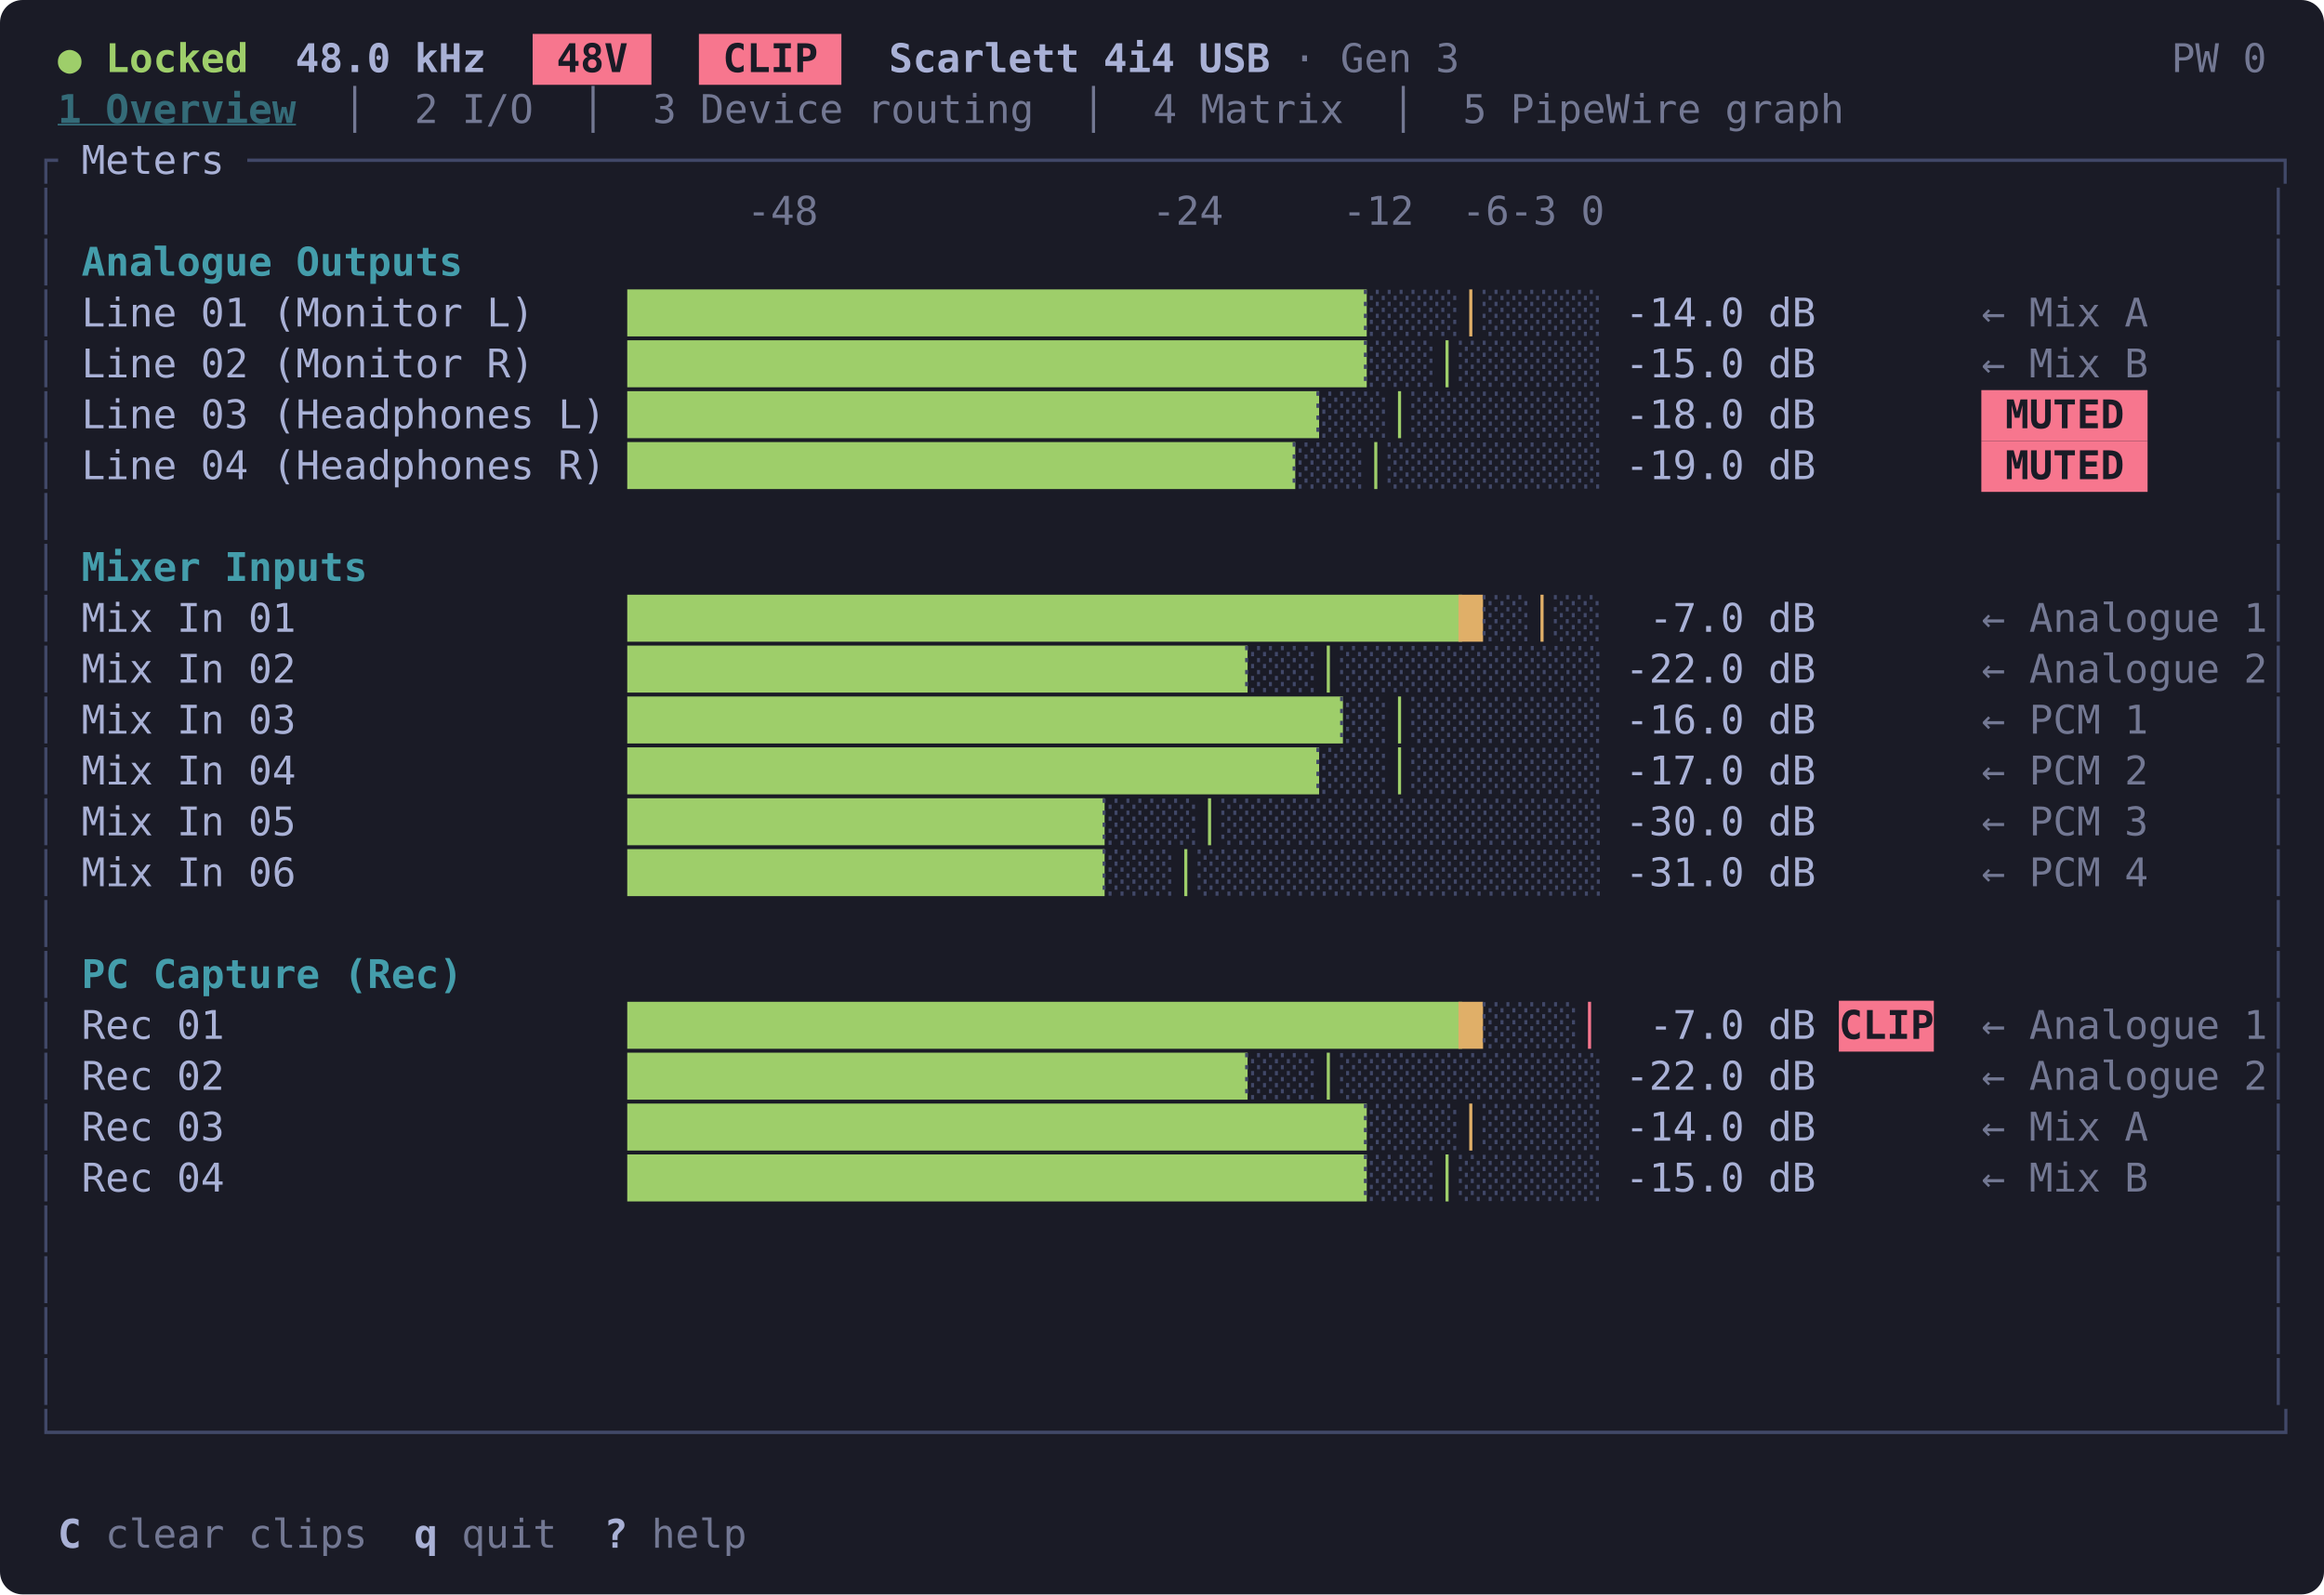
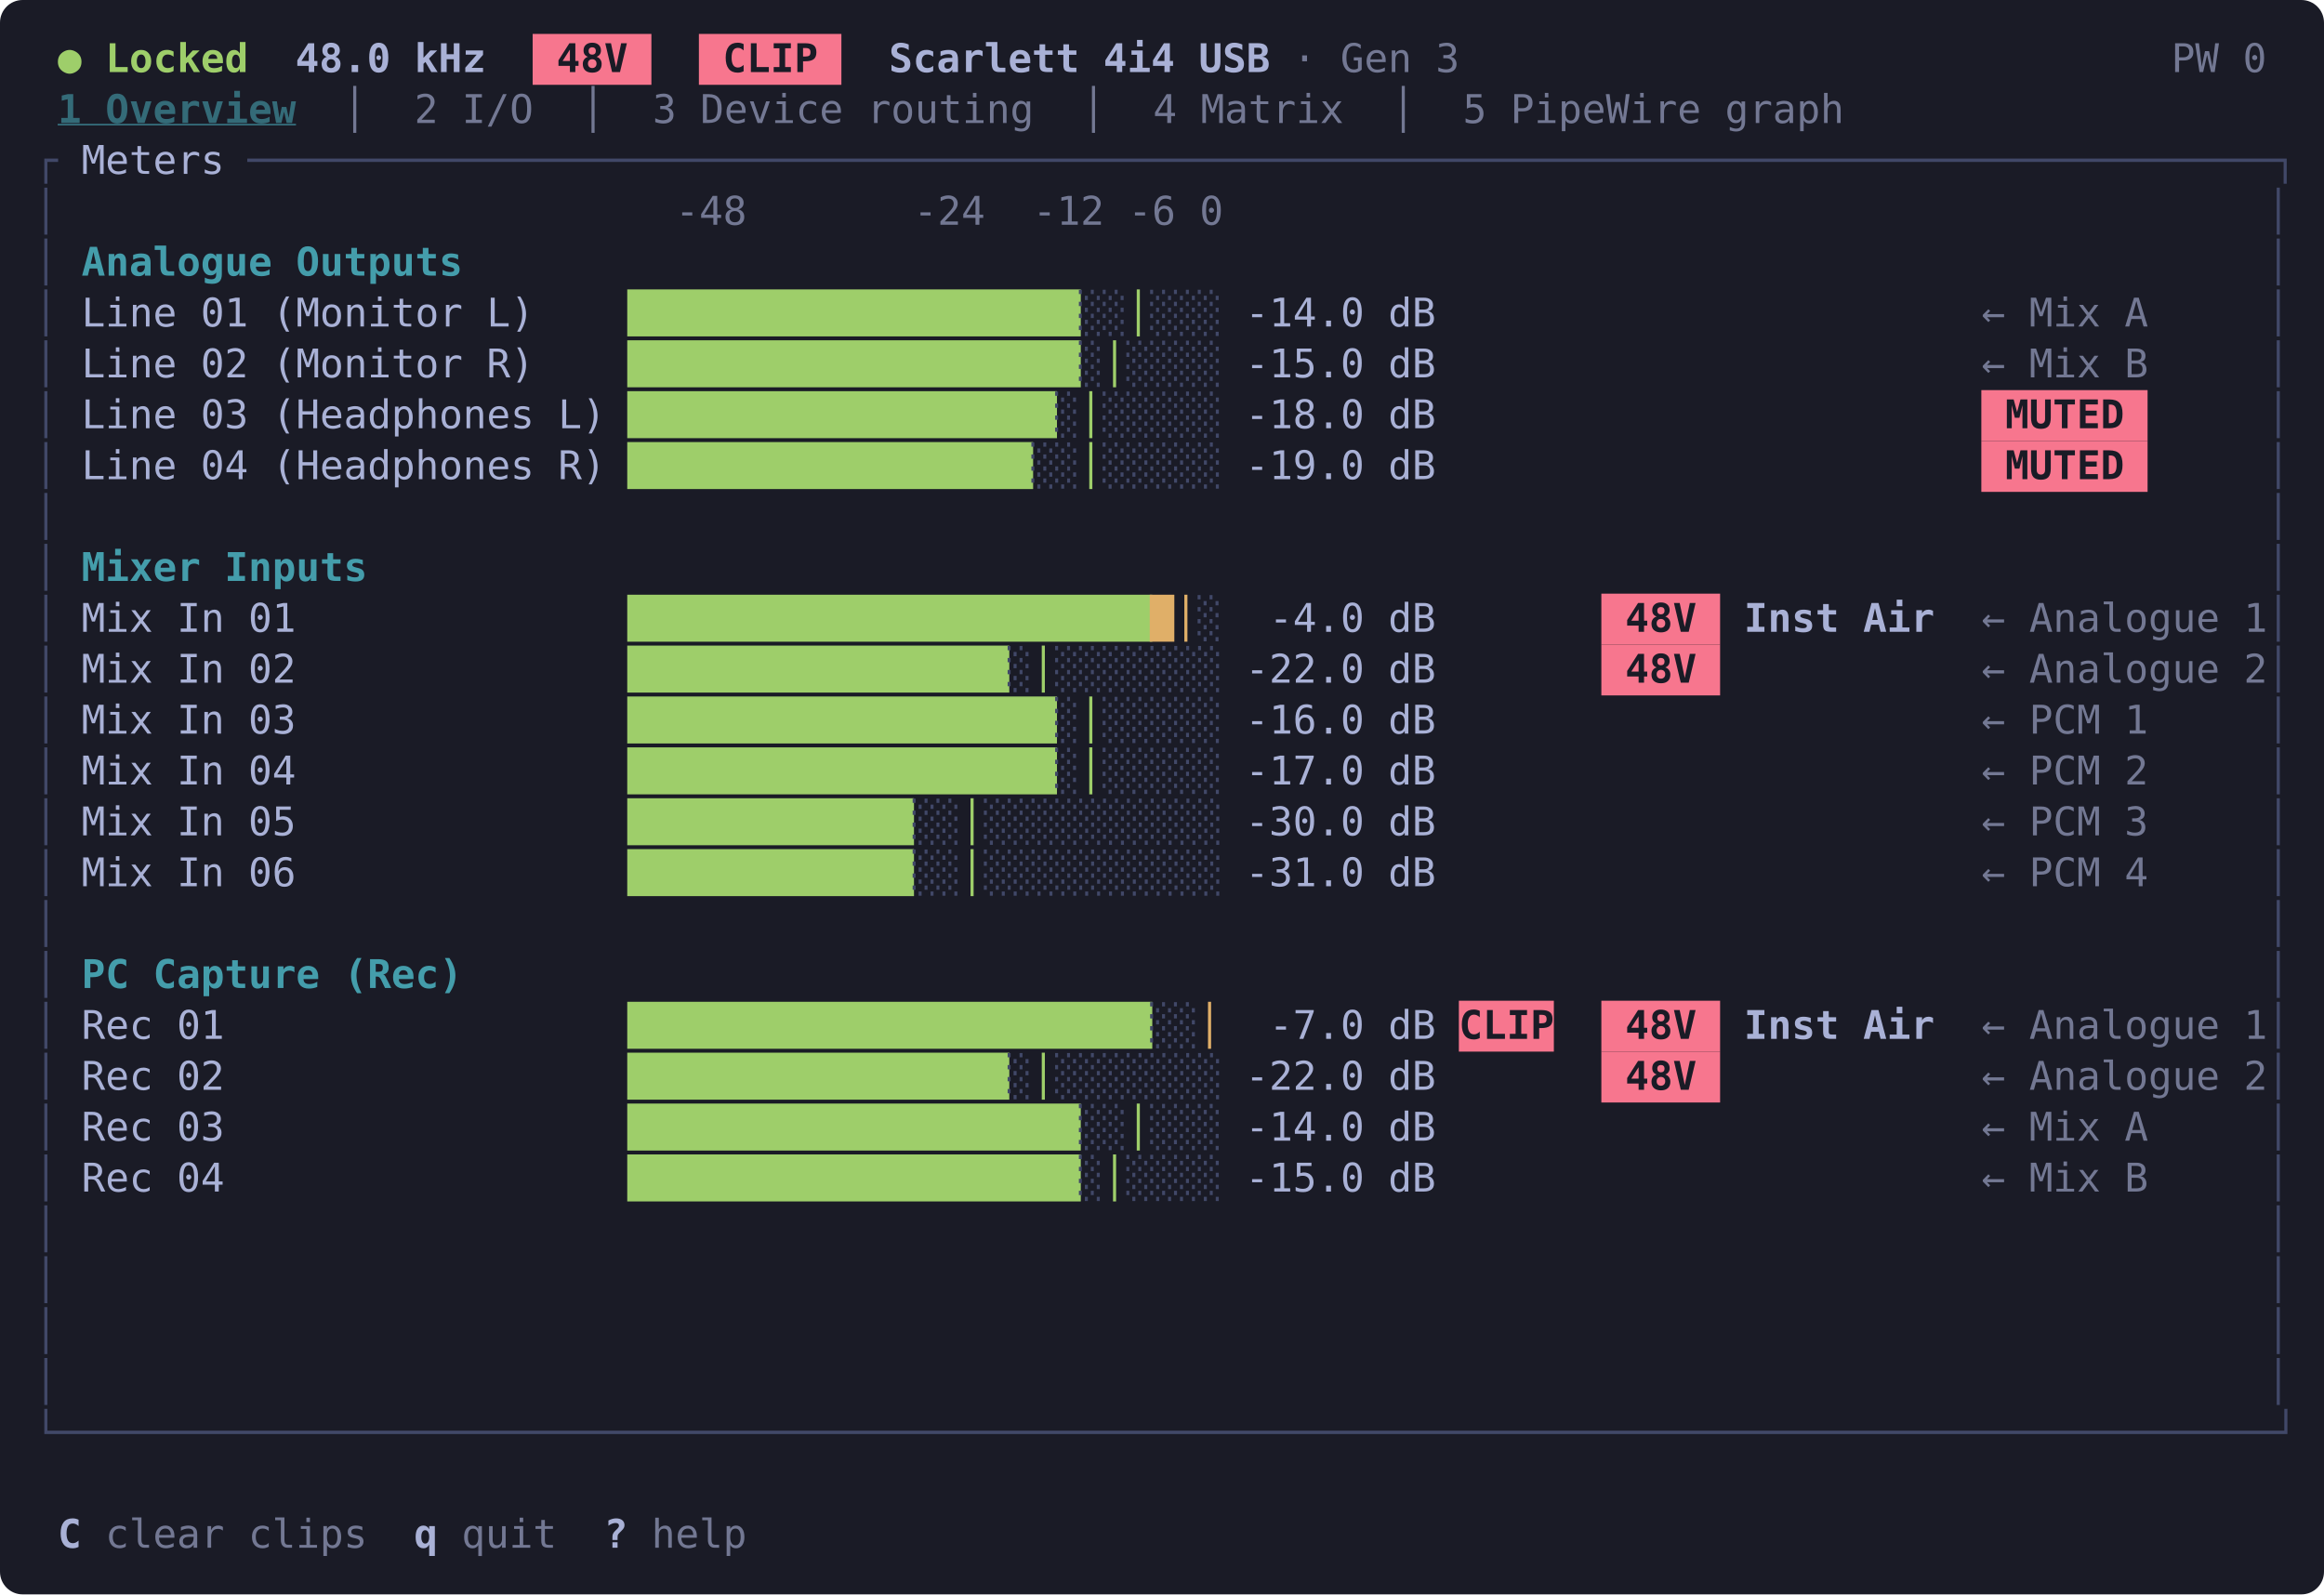
<svg xmlns="http://www.w3.org/2000/svg" width="822" height="564">
  <rect width="100%" height="100%" rx="8" fill="#1a1b26" />
  <g font-family="JetBrainsMono Nerd Font, monospace" font-size="14">
    <text x="12" y="25.5" fill="#9ece6a" font-weight="bold" textLength="75.6" lengthAdjust="spacingAndGlyphs" xml:space="preserve"> ● Locked</text>
    <text x="87.6" y="25.5" fill="#a9b1d6" font-weight="bold" textLength="84" lengthAdjust="spacingAndGlyphs" xml:space="preserve">  48.0 kHz</text>
    <rect x="188.4" y="12" width="42" height="18" fill="#f7768e" />
    <text x="188.4" y="25.5" fill="#1a1b26" font-weight="bold" textLength="42" lengthAdjust="spacingAndGlyphs" xml:space="preserve"> 48V </text>
    <rect x="247.2" y="12" width="50.4" height="18" fill="#f7768e" />
    <text x="247.2" y="25.5" fill="#1a1b26" font-weight="bold" textLength="50.4" lengthAdjust="spacingAndGlyphs" xml:space="preserve"> CLIP </text>
    <text x="314.4" y="25.5" fill="#a9b1d6" font-weight="bold" textLength="134.4" lengthAdjust="spacingAndGlyphs" xml:space="preserve">Scarlett 4i4 USB</text>
    <text x="448.8" y="25.5" fill="#a9b1d6" fill-opacity="0.62" textLength="67.2" lengthAdjust="spacingAndGlyphs" xml:space="preserve"> · Gen 3</text>
    <text x="768" y="25.5" fill="#a9b1d6" fill-opacity="0.62" textLength="42" lengthAdjust="spacingAndGlyphs" xml:space="preserve">PW 0 </text>
    <text x="20.4" y="43.5" fill="#449dab" font-weight="bold" fill-opacity="0.62" text-decoration="underline" textLength="84" lengthAdjust="spacingAndGlyphs" xml:space="preserve">1 Overview</text>
    <text x="104.4" y="43.5" fill="#a9b1d6" fill-opacity="0.62" textLength="705.6" lengthAdjust="spacingAndGlyphs" xml:space="preserve">  │  2 I/O  │  3 Device routing  │  4 Matrix  │  5 PipeWire graph                   </text>
    <text x="12" y="61.5" fill="#414868" textLength="8.4" lengthAdjust="spacingAndGlyphs" xml:space="preserve">┌</text>
    <text x="20.4" y="61.5" fill="#a9b1d6" textLength="67.2" lengthAdjust="spacingAndGlyphs" xml:space="preserve"> Meters </text>
    <text x="87.6" y="61.5" fill="#414868" textLength="722.4" lengthAdjust="spacingAndGlyphs" xml:space="preserve">─────────────────────────────────────────────────────────────────────────────────────┐</text>
    <text x="12" y="79.5" fill="#414868" textLength="8.4" lengthAdjust="spacingAndGlyphs" xml:space="preserve">│</text>
-     <text x="222" y="79.5" fill="#a9b1d6" fill-opacity="0.62" textLength="344.4" lengthAdjust="spacingAndGlyphs" xml:space="preserve">     -48              -24     -12  -6-3 0</text>
+     <text x="222" y="79.5" fill="#a9b1d6" fill-opacity="0.62" textLength="210" lengthAdjust="spacingAndGlyphs" xml:space="preserve">  -48       -24  -12 -6 0</text>
    <text x="801.6" y="79.5" fill="#414868" textLength="8.4" lengthAdjust="spacingAndGlyphs" xml:space="preserve">│</text>
    <text x="12" y="97.5" fill="#414868" textLength="8.4" lengthAdjust="spacingAndGlyphs" xml:space="preserve">│</text>
    <text x="20.4" y="97.5" fill="#449dab" font-weight="bold" textLength="142.8" lengthAdjust="spacingAndGlyphs" xml:space="preserve"> Analogue Outputs</text>
    <text x="801.6" y="97.5" fill="#414868" textLength="8.4" lengthAdjust="spacingAndGlyphs" xml:space="preserve">│</text>
    <text x="12" y="115.5" fill="#414868" textLength="8.4" lengthAdjust="spacingAndGlyphs" xml:space="preserve">│</text>
    <text x="20.4" y="115.5" fill="#a9b1d6" textLength="201.6" lengthAdjust="spacingAndGlyphs" xml:space="preserve"> Line 01 (Monitor L)    </text>
-     <text x="222" y="115.5" fill="#9ece6a" textLength="260.4" lengthAdjust="spacingAndGlyphs" xml:space="preserve">███████████████████████████████</text>
-     <text x="482.4" y="115.5" fill="#414868" textLength="33.6" lengthAdjust="spacingAndGlyphs" xml:space="preserve">░░░░</text>
-     <text x="516" y="115.5" fill="#e0af68" textLength="8.4" lengthAdjust="spacingAndGlyphs" xml:space="preserve">│</text>
-     <text x="524.4" y="115.5" fill="#414868" textLength="42" lengthAdjust="spacingAndGlyphs" xml:space="preserve">░░░░░</text>
-     <text x="566.4" y="115.5" fill="#a9b1d6" textLength="117.6" lengthAdjust="spacingAndGlyphs" xml:space="preserve"> -14.0 dB     </text>
+     <text x="222" y="115.5" fill="#9ece6a" textLength="159.6" lengthAdjust="spacingAndGlyphs" xml:space="preserve">███████████████████</text>
+     <text x="381.6" y="115.5" fill="#414868" textLength="16.8" lengthAdjust="spacingAndGlyphs" xml:space="preserve">░░</text>
+     <text x="398.4" y="115.5" fill="#9ece6a" textLength="8.4" lengthAdjust="spacingAndGlyphs" xml:space="preserve">│</text>
+     <text x="406.8" y="115.5" fill="#414868" textLength="25.2" lengthAdjust="spacingAndGlyphs" xml:space="preserve">░░░</text>
+     <text x="432" y="115.5" fill="#a9b1d6" textLength="252" lengthAdjust="spacingAndGlyphs" xml:space="preserve"> -14.0 dB                     </text>
    <text x="684" y="115.5" fill="#a9b1d6" fill-opacity="0.62" textLength="75.6" lengthAdjust="spacingAndGlyphs" xml:space="preserve">  ← Mix A</text>
    <text x="801.6" y="115.5" fill="#414868" textLength="8.4" lengthAdjust="spacingAndGlyphs" xml:space="preserve">│</text>
    <text x="12" y="133.5" fill="#414868" textLength="8.4" lengthAdjust="spacingAndGlyphs" xml:space="preserve">│</text>
    <text x="20.4" y="133.5" fill="#a9b1d6" textLength="201.6" lengthAdjust="spacingAndGlyphs" xml:space="preserve"> Line 02 (Monitor R)    </text>
-     <text x="222" y="133.5" fill="#9ece6a" textLength="260.4" lengthAdjust="spacingAndGlyphs" xml:space="preserve">███████████████████████████████</text>
-     <text x="482.4" y="133.5" fill="#414868" textLength="25.2" lengthAdjust="spacingAndGlyphs" xml:space="preserve">░░░</text>
-     <text x="507.6" y="133.5" fill="#9ece6a" textLength="8.4" lengthAdjust="spacingAndGlyphs" xml:space="preserve">│</text>
-     <text x="516" y="133.5" fill="#414868" textLength="50.4" lengthAdjust="spacingAndGlyphs" xml:space="preserve">░░░░░░</text>
-     <text x="566.4" y="133.5" fill="#a9b1d6" textLength="117.6" lengthAdjust="spacingAndGlyphs" xml:space="preserve"> -15.0 dB     </text>
+     <text x="222" y="133.5" fill="#9ece6a" textLength="159.6" lengthAdjust="spacingAndGlyphs" xml:space="preserve">███████████████████</text>
+     <text x="381.6" y="133.5" fill="#414868" textLength="8.4" lengthAdjust="spacingAndGlyphs" xml:space="preserve">░</text>
+     <text x="390" y="133.5" fill="#9ece6a" textLength="8.4" lengthAdjust="spacingAndGlyphs" xml:space="preserve">│</text>
+     <text x="398.4" y="133.5" fill="#414868" textLength="33.6" lengthAdjust="spacingAndGlyphs" xml:space="preserve">░░░░</text>
+     <text x="432" y="133.5" fill="#a9b1d6" textLength="252" lengthAdjust="spacingAndGlyphs" xml:space="preserve"> -15.0 dB                     </text>
    <text x="684" y="133.5" fill="#a9b1d6" fill-opacity="0.62" textLength="75.6" lengthAdjust="spacingAndGlyphs" xml:space="preserve">  ← Mix B</text>
    <text x="801.6" y="133.5" fill="#414868" textLength="8.4" lengthAdjust="spacingAndGlyphs" xml:space="preserve">│</text>
    <text x="12" y="151.5" fill="#414868" textLength="8.4" lengthAdjust="spacingAndGlyphs" xml:space="preserve">│</text>
    <text x="20.4" y="151.5" fill="#a9b1d6" textLength="201.6" lengthAdjust="spacingAndGlyphs" xml:space="preserve"> Line 03 (Headphones L) </text>
-     <text x="222" y="151.5" fill="#9ece6a" textLength="243.6" lengthAdjust="spacingAndGlyphs" xml:space="preserve">█████████████████████████████</text>
-     <text x="465.6" y="151.5" fill="#414868" textLength="25.2" lengthAdjust="spacingAndGlyphs" xml:space="preserve">░░░</text>
-     <text x="490.8" y="151.5" fill="#9ece6a" textLength="8.4" lengthAdjust="spacingAndGlyphs" xml:space="preserve">│</text>
-     <text x="499.2" y="151.5" fill="#414868" textLength="67.2" lengthAdjust="spacingAndGlyphs" xml:space="preserve">░░░░░░░░</text>
-     <text x="566.4" y="151.5" fill="#a9b1d6" textLength="134.4" lengthAdjust="spacingAndGlyphs" xml:space="preserve"> -18.0 dB       </text>
+     <text x="222" y="151.5" fill="#9ece6a" textLength="151.2" lengthAdjust="spacingAndGlyphs" xml:space="preserve">██████████████████</text>
+     <text x="373.2" y="151.5" fill="#414868" textLength="8.4" lengthAdjust="spacingAndGlyphs" xml:space="preserve">░</text>
+     <text x="381.6" y="151.5" fill="#9ece6a" textLength="8.4" lengthAdjust="spacingAndGlyphs" xml:space="preserve">│</text>
+     <text x="390" y="151.5" fill="#414868" textLength="42" lengthAdjust="spacingAndGlyphs" xml:space="preserve">░░░░░</text>
+     <text x="432" y="151.5" fill="#a9b1d6" textLength="268.8" lengthAdjust="spacingAndGlyphs" xml:space="preserve"> -18.0 dB                       </text>
    <rect x="700.8" y="138" width="58.8" height="18" fill="#f7768e" />
    <text x="700.8" y="151.5" fill="#1a1b26" font-weight="bold" textLength="58.8" lengthAdjust="spacingAndGlyphs" xml:space="preserve"> MUTED </text>
    <text x="801.6" y="151.5" fill="#414868" textLength="8.4" lengthAdjust="spacingAndGlyphs" xml:space="preserve">│</text>
    <text x="12" y="169.5" fill="#414868" textLength="8.4" lengthAdjust="spacingAndGlyphs" xml:space="preserve">│</text>
    <text x="20.4" y="169.5" fill="#a9b1d6" textLength="201.6" lengthAdjust="spacingAndGlyphs" xml:space="preserve"> Line 04 (Headphones R) </text>
-     <text x="222" y="169.5" fill="#9ece6a" textLength="235.2" lengthAdjust="spacingAndGlyphs" xml:space="preserve">████████████████████████████</text>
-     <text x="457.2" y="169.5" fill="#414868" textLength="25.2" lengthAdjust="spacingAndGlyphs" xml:space="preserve">░░░</text>
-     <text x="482.4" y="169.5" fill="#9ece6a" textLength="8.4" lengthAdjust="spacingAndGlyphs" xml:space="preserve">│</text>
-     <text x="490.8" y="169.5" fill="#414868" textLength="75.6" lengthAdjust="spacingAndGlyphs" xml:space="preserve">░░░░░░░░░</text>
-     <text x="566.4" y="169.5" fill="#a9b1d6" textLength="134.4" lengthAdjust="spacingAndGlyphs" xml:space="preserve"> -19.0 dB       </text>
+     <text x="222" y="169.5" fill="#9ece6a" textLength="142.8" lengthAdjust="spacingAndGlyphs" xml:space="preserve">█████████████████</text>
+     <text x="364.8" y="169.5" fill="#414868" textLength="16.8" lengthAdjust="spacingAndGlyphs" xml:space="preserve">░░</text>
+     <text x="381.6" y="169.5" fill="#9ece6a" textLength="8.4" lengthAdjust="spacingAndGlyphs" xml:space="preserve">│</text>
+     <text x="390" y="169.5" fill="#414868" textLength="42" lengthAdjust="spacingAndGlyphs" xml:space="preserve">░░░░░</text>
+     <text x="432" y="169.5" fill="#a9b1d6" textLength="268.8" lengthAdjust="spacingAndGlyphs" xml:space="preserve"> -19.0 dB                       </text>
    <rect x="700.8" y="156" width="58.8" height="18" fill="#f7768e" />
    <text x="700.8" y="169.5" fill="#1a1b26" font-weight="bold" textLength="58.8" lengthAdjust="spacingAndGlyphs" xml:space="preserve"> MUTED </text>
    <text x="801.6" y="169.5" fill="#414868" textLength="8.4" lengthAdjust="spacingAndGlyphs" xml:space="preserve">│</text>
    <text x="12" y="187.5" fill="#414868" textLength="8.4" lengthAdjust="spacingAndGlyphs" xml:space="preserve">│</text>
    <text x="801.6" y="187.5" fill="#414868" textLength="8.4" lengthAdjust="spacingAndGlyphs" xml:space="preserve">│</text>
    <text x="12" y="205.5" fill="#414868" textLength="8.4" lengthAdjust="spacingAndGlyphs" xml:space="preserve">│</text>
    <text x="20.4" y="205.5" fill="#449dab" font-weight="bold" textLength="109.2" lengthAdjust="spacingAndGlyphs" xml:space="preserve"> Mixer Inputs</text>
    <text x="801.6" y="205.5" fill="#414868" textLength="8.4" lengthAdjust="spacingAndGlyphs" xml:space="preserve">│</text>
    <text x="12" y="223.5" fill="#414868" textLength="8.4" lengthAdjust="spacingAndGlyphs" xml:space="preserve">│</text>
    <text x="20.4" y="223.5" fill="#a9b1d6" textLength="201.6" lengthAdjust="spacingAndGlyphs" xml:space="preserve"> Mix In 01              </text>
-     <text x="222" y="223.5" fill="#9ece6a" textLength="294" lengthAdjust="spacingAndGlyphs" xml:space="preserve">███████████████████████████████████</text>
-     <text x="516" y="223.5" fill="#e0af68" textLength="8.4" lengthAdjust="spacingAndGlyphs" xml:space="preserve">█</text>
-     <text x="524.4" y="223.5" fill="#414868" textLength="16.8" lengthAdjust="spacingAndGlyphs" xml:space="preserve">░░</text>
-     <text x="541.2" y="223.5" fill="#e0af68" textLength="8.4" lengthAdjust="spacingAndGlyphs" xml:space="preserve">│</text>
-     <text x="549.6" y="223.5" fill="#414868" textLength="16.8" lengthAdjust="spacingAndGlyphs" xml:space="preserve">░░</text>
-     <text x="566.4" y="223.5" fill="#a9b1d6" textLength="117.6" lengthAdjust="spacingAndGlyphs" xml:space="preserve">  -7.0 dB     </text>
+     <text x="222" y="223.5" fill="#9ece6a" textLength="184.8" lengthAdjust="spacingAndGlyphs" xml:space="preserve">██████████████████████</text>
+     <text x="406.8" y="223.5" fill="#e0af68" textLength="16.8" lengthAdjust="spacingAndGlyphs" xml:space="preserve">█│</text>
+     <text x="423.6" y="223.5" fill="#414868" textLength="8.4" lengthAdjust="spacingAndGlyphs" xml:space="preserve">░</text>
+     <text x="432" y="223.5" fill="#a9b1d6" textLength="134.4" lengthAdjust="spacingAndGlyphs" xml:space="preserve">  -4.0 dB       </text>
+     <rect x="566.4" y="210" width="42" height="18" fill="#f7768e" />
+     <text x="566.4" y="223.5" fill="#1a1b26" font-weight="bold" textLength="42" lengthAdjust="spacingAndGlyphs" xml:space="preserve"> 48V </text>
+     <text x="608.4" y="223.5" fill="#a9b1d6" font-weight="bold" textLength="75.6" lengthAdjust="spacingAndGlyphs" xml:space="preserve"> Inst Air</text>
    <text x="684" y="223.5" fill="#a9b1d6" fill-opacity="0.62" textLength="117.6" lengthAdjust="spacingAndGlyphs" xml:space="preserve">  ← Analogue 1</text>
    <text x="801.6" y="223.5" fill="#414868" textLength="8.4" lengthAdjust="spacingAndGlyphs" xml:space="preserve">│</text>
    <text x="12" y="241.5" fill="#414868" textLength="8.4" lengthAdjust="spacingAndGlyphs" xml:space="preserve">│</text>
    <text x="20.4" y="241.5" fill="#a9b1d6" textLength="201.6" lengthAdjust="spacingAndGlyphs" xml:space="preserve"> Mix In 02              </text>
-     <text x="222" y="241.5" fill="#9ece6a" textLength="218.4" lengthAdjust="spacingAndGlyphs" xml:space="preserve">██████████████████████████</text>
-     <text x="440.4" y="241.5" fill="#414868" textLength="25.2" lengthAdjust="spacingAndGlyphs" xml:space="preserve">░░░</text>
-     <text x="465.6" y="241.5" fill="#9ece6a" textLength="8.4" lengthAdjust="spacingAndGlyphs" xml:space="preserve">│</text>
-     <text x="474" y="241.5" fill="#414868" textLength="92.4" lengthAdjust="spacingAndGlyphs" xml:space="preserve">░░░░░░░░░░░</text>
-     <text x="566.4" y="241.5" fill="#a9b1d6" textLength="117.6" lengthAdjust="spacingAndGlyphs" xml:space="preserve"> -22.0 dB     </text>
+     <text x="222" y="241.5" fill="#9ece6a" textLength="134.4" lengthAdjust="spacingAndGlyphs" xml:space="preserve">████████████████</text>
+     <text x="356.4" y="241.5" fill="#414868" textLength="8.4" lengthAdjust="spacingAndGlyphs" xml:space="preserve">░</text>
+     <text x="364.8" y="241.5" fill="#9ece6a" textLength="8.4" lengthAdjust="spacingAndGlyphs" xml:space="preserve">│</text>
+     <text x="373.2" y="241.5" fill="#414868" textLength="58.8" lengthAdjust="spacingAndGlyphs" xml:space="preserve">░░░░░░░</text>
+     <text x="432" y="241.5" fill="#a9b1d6" textLength="134.4" lengthAdjust="spacingAndGlyphs" xml:space="preserve"> -22.0 dB       </text>
+     <rect x="566.4" y="228" width="42" height="18" fill="#f7768e" />
+     <text x="566.4" y="241.5" fill="#1a1b26" font-weight="bold" textLength="42" lengthAdjust="spacingAndGlyphs" xml:space="preserve"> 48V </text>
    <text x="684" y="241.5" fill="#a9b1d6" fill-opacity="0.62" textLength="117.6" lengthAdjust="spacingAndGlyphs" xml:space="preserve">  ← Analogue 2</text>
    <text x="801.6" y="241.5" fill="#414868" textLength="8.4" lengthAdjust="spacingAndGlyphs" xml:space="preserve">│</text>
    <text x="12" y="259.5" fill="#414868" textLength="8.4" lengthAdjust="spacingAndGlyphs" xml:space="preserve">│</text>
    <text x="20.4" y="259.5" fill="#a9b1d6" textLength="201.6" lengthAdjust="spacingAndGlyphs" xml:space="preserve"> Mix In 03              </text>
-     <text x="222" y="259.5" fill="#9ece6a" textLength="252" lengthAdjust="spacingAndGlyphs" xml:space="preserve">██████████████████████████████</text>
-     <text x="474" y="259.5" fill="#414868" textLength="16.8" lengthAdjust="spacingAndGlyphs" xml:space="preserve">░░</text>
-     <text x="490.8" y="259.5" fill="#9ece6a" textLength="8.4" lengthAdjust="spacingAndGlyphs" xml:space="preserve">│</text>
-     <text x="499.2" y="259.5" fill="#414868" textLength="67.2" lengthAdjust="spacingAndGlyphs" xml:space="preserve">░░░░░░░░</text>
-     <text x="566.4" y="259.5" fill="#a9b1d6" textLength="117.6" lengthAdjust="spacingAndGlyphs" xml:space="preserve"> -16.0 dB     </text>
+     <text x="222" y="259.5" fill="#9ece6a" textLength="151.2" lengthAdjust="spacingAndGlyphs" xml:space="preserve">██████████████████</text>
+     <text x="373.2" y="259.5" fill="#414868" textLength="8.4" lengthAdjust="spacingAndGlyphs" xml:space="preserve">░</text>
+     <text x="381.6" y="259.5" fill="#9ece6a" textLength="8.4" lengthAdjust="spacingAndGlyphs" xml:space="preserve">│</text>
+     <text x="390" y="259.5" fill="#414868" textLength="42" lengthAdjust="spacingAndGlyphs" xml:space="preserve">░░░░░</text>
+     <text x="432" y="259.5" fill="#a9b1d6" textLength="252" lengthAdjust="spacingAndGlyphs" xml:space="preserve"> -16.0 dB                     </text>
    <text x="684" y="259.5" fill="#a9b1d6" fill-opacity="0.62" textLength="75.6" lengthAdjust="spacingAndGlyphs" xml:space="preserve">  ← PCM 1</text>
    <text x="801.6" y="259.5" fill="#414868" textLength="8.4" lengthAdjust="spacingAndGlyphs" xml:space="preserve">│</text>
    <text x="12" y="277.5" fill="#414868" textLength="8.4" lengthAdjust="spacingAndGlyphs" xml:space="preserve">│</text>
    <text x="20.4" y="277.5" fill="#a9b1d6" textLength="201.6" lengthAdjust="spacingAndGlyphs" xml:space="preserve"> Mix In 04              </text>
-     <text x="222" y="277.5" fill="#9ece6a" textLength="243.6" lengthAdjust="spacingAndGlyphs" xml:space="preserve">█████████████████████████████</text>
-     <text x="465.6" y="277.5" fill="#414868" textLength="25.2" lengthAdjust="spacingAndGlyphs" xml:space="preserve">░░░</text>
-     <text x="490.8" y="277.5" fill="#9ece6a" textLength="8.4" lengthAdjust="spacingAndGlyphs" xml:space="preserve">│</text>
-     <text x="499.2" y="277.5" fill="#414868" textLength="67.2" lengthAdjust="spacingAndGlyphs" xml:space="preserve">░░░░░░░░</text>
-     <text x="566.4" y="277.5" fill="#a9b1d6" textLength="117.6" lengthAdjust="spacingAndGlyphs" xml:space="preserve"> -17.0 dB     </text>
+     <text x="222" y="277.5" fill="#9ece6a" textLength="151.2" lengthAdjust="spacingAndGlyphs" xml:space="preserve">██████████████████</text>
+     <text x="373.2" y="277.5" fill="#414868" textLength="8.4" lengthAdjust="spacingAndGlyphs" xml:space="preserve">░</text>
+     <text x="381.6" y="277.5" fill="#9ece6a" textLength="8.4" lengthAdjust="spacingAndGlyphs" xml:space="preserve">│</text>
+     <text x="390" y="277.5" fill="#414868" textLength="42" lengthAdjust="spacingAndGlyphs" xml:space="preserve">░░░░░</text>
+     <text x="432" y="277.5" fill="#a9b1d6" textLength="252" lengthAdjust="spacingAndGlyphs" xml:space="preserve"> -17.0 dB                     </text>
    <text x="684" y="277.5" fill="#a9b1d6" fill-opacity="0.62" textLength="75.6" lengthAdjust="spacingAndGlyphs" xml:space="preserve">  ← PCM 2</text>
    <text x="801.6" y="277.5" fill="#414868" textLength="8.4" lengthAdjust="spacingAndGlyphs" xml:space="preserve">│</text>
    <text x="12" y="295.5" fill="#414868" textLength="8.4" lengthAdjust="spacingAndGlyphs" xml:space="preserve">│</text>
    <text x="20.4" y="295.5" fill="#a9b1d6" textLength="201.6" lengthAdjust="spacingAndGlyphs" xml:space="preserve"> Mix In 05              </text>
-     <text x="222" y="295.5" fill="#9ece6a" textLength="168" lengthAdjust="spacingAndGlyphs" xml:space="preserve">████████████████████</text>
-     <text x="390" y="295.5" fill="#414868" textLength="33.6" lengthAdjust="spacingAndGlyphs" xml:space="preserve">░░░░</text>
-     <text x="423.6" y="295.5" fill="#9ece6a" textLength="8.4" lengthAdjust="spacingAndGlyphs" xml:space="preserve">│</text>
-     <text x="432" y="295.5" fill="#414868" textLength="134.4" lengthAdjust="spacingAndGlyphs" xml:space="preserve">░░░░░░░░░░░░░░░░</text>
-     <text x="566.4" y="295.5" fill="#a9b1d6" textLength="117.6" lengthAdjust="spacingAndGlyphs" xml:space="preserve"> -30.0 dB     </text>
+     <text x="222" y="295.5" fill="#9ece6a" textLength="100.8" lengthAdjust="spacingAndGlyphs" xml:space="preserve">████████████</text>
+     <text x="322.8" y="295.5" fill="#414868" textLength="16.8" lengthAdjust="spacingAndGlyphs" xml:space="preserve">░░</text>
+     <text x="339.6" y="295.5" fill="#9ece6a" textLength="8.4" lengthAdjust="spacingAndGlyphs" xml:space="preserve">│</text>
+     <text x="348" y="295.5" fill="#414868" textLength="84" lengthAdjust="spacingAndGlyphs" xml:space="preserve">░░░░░░░░░░</text>
+     <text x="432" y="295.5" fill="#a9b1d6" textLength="252" lengthAdjust="spacingAndGlyphs" xml:space="preserve"> -30.0 dB                     </text>
    <text x="684" y="295.5" fill="#a9b1d6" fill-opacity="0.62" textLength="75.6" lengthAdjust="spacingAndGlyphs" xml:space="preserve">  ← PCM 3</text>
    <text x="801.6" y="295.5" fill="#414868" textLength="8.4" lengthAdjust="spacingAndGlyphs" xml:space="preserve">│</text>
    <text x="12" y="313.5" fill="#414868" textLength="8.4" lengthAdjust="spacingAndGlyphs" xml:space="preserve">│</text>
    <text x="20.4" y="313.5" fill="#a9b1d6" textLength="201.6" lengthAdjust="spacingAndGlyphs" xml:space="preserve"> Mix In 06              </text>
-     <text x="222" y="313.5" fill="#9ece6a" textLength="168" lengthAdjust="spacingAndGlyphs" xml:space="preserve">████████████████████</text>
-     <text x="390" y="313.5" fill="#414868" textLength="25.2" lengthAdjust="spacingAndGlyphs" xml:space="preserve">░░░</text>
-     <text x="415.2" y="313.5" fill="#9ece6a" textLength="8.4" lengthAdjust="spacingAndGlyphs" xml:space="preserve">│</text>
-     <text x="423.6" y="313.5" fill="#414868" textLength="142.8" lengthAdjust="spacingAndGlyphs" xml:space="preserve">░░░░░░░░░░░░░░░░░</text>
-     <text x="566.4" y="313.5" fill="#a9b1d6" textLength="117.6" lengthAdjust="spacingAndGlyphs" xml:space="preserve"> -31.0 dB     </text>
+     <text x="222" y="313.5" fill="#9ece6a" textLength="100.8" lengthAdjust="spacingAndGlyphs" xml:space="preserve">████████████</text>
+     <text x="322.8" y="313.5" fill="#414868" textLength="16.8" lengthAdjust="spacingAndGlyphs" xml:space="preserve">░░</text>
+     <text x="339.6" y="313.5" fill="#9ece6a" textLength="8.4" lengthAdjust="spacingAndGlyphs" xml:space="preserve">│</text>
+     <text x="348" y="313.5" fill="#414868" textLength="84" lengthAdjust="spacingAndGlyphs" xml:space="preserve">░░░░░░░░░░</text>
+     <text x="432" y="313.5" fill="#a9b1d6" textLength="252" lengthAdjust="spacingAndGlyphs" xml:space="preserve"> -31.0 dB                     </text>
    <text x="684" y="313.5" fill="#a9b1d6" fill-opacity="0.62" textLength="75.6" lengthAdjust="spacingAndGlyphs" xml:space="preserve">  ← PCM 4</text>
    <text x="801.6" y="313.5" fill="#414868" textLength="8.4" lengthAdjust="spacingAndGlyphs" xml:space="preserve">│</text>
    <text x="12" y="331.5" fill="#414868" textLength="8.4" lengthAdjust="spacingAndGlyphs" xml:space="preserve">│</text>
    <text x="801.6" y="331.5" fill="#414868" textLength="8.4" lengthAdjust="spacingAndGlyphs" xml:space="preserve">│</text>
    <text x="12" y="349.5" fill="#414868" textLength="8.4" lengthAdjust="spacingAndGlyphs" xml:space="preserve">│</text>
    <text x="20.4" y="349.5" fill="#449dab" font-weight="bold" textLength="142.8" lengthAdjust="spacingAndGlyphs" xml:space="preserve"> PC Capture (Rec)</text>
    <text x="801.6" y="349.5" fill="#414868" textLength="8.4" lengthAdjust="spacingAndGlyphs" xml:space="preserve">│</text>
    <text x="12" y="367.5" fill="#414868" textLength="8.4" lengthAdjust="spacingAndGlyphs" xml:space="preserve">│</text>
    <text x="20.4" y="367.5" fill="#a9b1d6" textLength="201.6" lengthAdjust="spacingAndGlyphs" xml:space="preserve"> Rec 01                 </text>
-     <text x="222" y="367.5" fill="#9ece6a" textLength="294" lengthAdjust="spacingAndGlyphs" xml:space="preserve">███████████████████████████████████</text>
-     <text x="516" y="367.5" fill="#e0af68" textLength="8.4" lengthAdjust="spacingAndGlyphs" xml:space="preserve">█</text>
-     <text x="524.4" y="367.5" fill="#414868" textLength="33.6" lengthAdjust="spacingAndGlyphs" xml:space="preserve">░░░░</text>
-     <text x="558" y="367.5" fill="#f7768e" textLength="8.4" lengthAdjust="spacingAndGlyphs" xml:space="preserve">│</text>
-     <text x="566.4" y="367.5" fill="#a9b1d6" textLength="84" lengthAdjust="spacingAndGlyphs" xml:space="preserve">  -7.0 dB </text>
-     <rect x="650.4" y="354" width="33.6" height="18" fill="#f7768e" />
-     <text x="650.4" y="367.5" fill="#1a1b26" font-weight="bold" textLength="33.6" lengthAdjust="spacingAndGlyphs" xml:space="preserve">CLIP</text>
+     <text x="222" y="367.5" fill="#9ece6a" textLength="184.8" lengthAdjust="spacingAndGlyphs" xml:space="preserve">██████████████████████</text>
+     <text x="406.8" y="367.5" fill="#414868" textLength="16.8" lengthAdjust="spacingAndGlyphs" xml:space="preserve">░░</text>
+     <text x="423.6" y="367.5" fill="#e0af68" textLength="8.4" lengthAdjust="spacingAndGlyphs" xml:space="preserve">│</text>
+     <text x="432" y="367.5" fill="#a9b1d6" textLength="84" lengthAdjust="spacingAndGlyphs" xml:space="preserve">  -7.0 dB </text>
+     <rect x="516" y="354" width="33.6" height="18" fill="#f7768e" />
+     <text x="516" y="367.5" fill="#1a1b26" font-weight="bold" textLength="33.6" lengthAdjust="spacingAndGlyphs" xml:space="preserve">CLIP</text>
+     <rect x="566.4" y="354" width="42" height="18" fill="#f7768e" />
+     <text x="566.4" y="367.5" fill="#1a1b26" font-weight="bold" textLength="42" lengthAdjust="spacingAndGlyphs" xml:space="preserve"> 48V </text>
+     <text x="608.4" y="367.5" fill="#a9b1d6" font-weight="bold" textLength="75.6" lengthAdjust="spacingAndGlyphs" xml:space="preserve"> Inst Air</text>
    <text x="684" y="367.5" fill="#a9b1d6" fill-opacity="0.62" textLength="117.6" lengthAdjust="spacingAndGlyphs" xml:space="preserve">  ← Analogue 1</text>
    <text x="801.6" y="367.5" fill="#414868" textLength="8.4" lengthAdjust="spacingAndGlyphs" xml:space="preserve">│</text>
    <text x="12" y="385.5" fill="#414868" textLength="8.4" lengthAdjust="spacingAndGlyphs" xml:space="preserve">│</text>
    <text x="20.4" y="385.5" fill="#a9b1d6" textLength="201.6" lengthAdjust="spacingAndGlyphs" xml:space="preserve"> Rec 02                 </text>
-     <text x="222" y="385.5" fill="#9ece6a" textLength="218.4" lengthAdjust="spacingAndGlyphs" xml:space="preserve">██████████████████████████</text>
-     <text x="440.4" y="385.5" fill="#414868" textLength="25.2" lengthAdjust="spacingAndGlyphs" xml:space="preserve">░░░</text>
-     <text x="465.6" y="385.5" fill="#9ece6a" textLength="8.4" lengthAdjust="spacingAndGlyphs" xml:space="preserve">│</text>
-     <text x="474" y="385.5" fill="#414868" textLength="92.4" lengthAdjust="spacingAndGlyphs" xml:space="preserve">░░░░░░░░░░░</text>
-     <text x="566.4" y="385.5" fill="#a9b1d6" textLength="117.6" lengthAdjust="spacingAndGlyphs" xml:space="preserve"> -22.0 dB     </text>
+     <text x="222" y="385.5" fill="#9ece6a" textLength="134.4" lengthAdjust="spacingAndGlyphs" xml:space="preserve">████████████████</text>
+     <text x="356.4" y="385.5" fill="#414868" textLength="8.4" lengthAdjust="spacingAndGlyphs" xml:space="preserve">░</text>
+     <text x="364.8" y="385.5" fill="#9ece6a" textLength="8.4" lengthAdjust="spacingAndGlyphs" xml:space="preserve">│</text>
+     <text x="373.2" y="385.5" fill="#414868" textLength="58.8" lengthAdjust="spacingAndGlyphs" xml:space="preserve">░░░░░░░</text>
+     <text x="432" y="385.5" fill="#a9b1d6" textLength="134.4" lengthAdjust="spacingAndGlyphs" xml:space="preserve"> -22.0 dB       </text>
+     <rect x="566.4" y="372" width="42" height="18" fill="#f7768e" />
+     <text x="566.4" y="385.5" fill="#1a1b26" font-weight="bold" textLength="42" lengthAdjust="spacingAndGlyphs" xml:space="preserve"> 48V </text>
    <text x="684" y="385.5" fill="#a9b1d6" fill-opacity="0.62" textLength="117.6" lengthAdjust="spacingAndGlyphs" xml:space="preserve">  ← Analogue 2</text>
    <text x="801.6" y="385.5" fill="#414868" textLength="8.4" lengthAdjust="spacingAndGlyphs" xml:space="preserve">│</text>
    <text x="12" y="403.5" fill="#414868" textLength="8.4" lengthAdjust="spacingAndGlyphs" xml:space="preserve">│</text>
    <text x="20.4" y="403.5" fill="#a9b1d6" textLength="201.6" lengthAdjust="spacingAndGlyphs" xml:space="preserve"> Rec 03                 </text>
-     <text x="222" y="403.5" fill="#9ece6a" textLength="260.4" lengthAdjust="spacingAndGlyphs" xml:space="preserve">███████████████████████████████</text>
-     <text x="482.4" y="403.5" fill="#414868" textLength="33.6" lengthAdjust="spacingAndGlyphs" xml:space="preserve">░░░░</text>
-     <text x="516" y="403.5" fill="#e0af68" textLength="8.4" lengthAdjust="spacingAndGlyphs" xml:space="preserve">│</text>
-     <text x="524.4" y="403.5" fill="#414868" textLength="42" lengthAdjust="spacingAndGlyphs" xml:space="preserve">░░░░░</text>
-     <text x="566.4" y="403.5" fill="#a9b1d6" textLength="117.6" lengthAdjust="spacingAndGlyphs" xml:space="preserve"> -14.0 dB     </text>
+     <text x="222" y="403.5" fill="#9ece6a" textLength="159.6" lengthAdjust="spacingAndGlyphs" xml:space="preserve">███████████████████</text>
+     <text x="381.6" y="403.5" fill="#414868" textLength="16.8" lengthAdjust="spacingAndGlyphs" xml:space="preserve">░░</text>
+     <text x="398.4" y="403.5" fill="#9ece6a" textLength="8.4" lengthAdjust="spacingAndGlyphs" xml:space="preserve">│</text>
+     <text x="406.8" y="403.5" fill="#414868" textLength="25.2" lengthAdjust="spacingAndGlyphs" xml:space="preserve">░░░</text>
+     <text x="432" y="403.5" fill="#a9b1d6" textLength="252" lengthAdjust="spacingAndGlyphs" xml:space="preserve"> -14.0 dB                     </text>
    <text x="684" y="403.5" fill="#a9b1d6" fill-opacity="0.62" textLength="75.6" lengthAdjust="spacingAndGlyphs" xml:space="preserve">  ← Mix A</text>
    <text x="801.6" y="403.5" fill="#414868" textLength="8.4" lengthAdjust="spacingAndGlyphs" xml:space="preserve">│</text>
    <text x="12" y="421.5" fill="#414868" textLength="8.4" lengthAdjust="spacingAndGlyphs" xml:space="preserve">│</text>
    <text x="20.4" y="421.5" fill="#a9b1d6" textLength="201.6" lengthAdjust="spacingAndGlyphs" xml:space="preserve"> Rec 04                 </text>
-     <text x="222" y="421.5" fill="#9ece6a" textLength="260.4" lengthAdjust="spacingAndGlyphs" xml:space="preserve">███████████████████████████████</text>
-     <text x="482.4" y="421.5" fill="#414868" textLength="25.2" lengthAdjust="spacingAndGlyphs" xml:space="preserve">░░░</text>
-     <text x="507.6" y="421.5" fill="#9ece6a" textLength="8.4" lengthAdjust="spacingAndGlyphs" xml:space="preserve">│</text>
-     <text x="516" y="421.5" fill="#414868" textLength="50.4" lengthAdjust="spacingAndGlyphs" xml:space="preserve">░░░░░░</text>
-     <text x="566.4" y="421.5" fill="#a9b1d6" textLength="117.6" lengthAdjust="spacingAndGlyphs" xml:space="preserve"> -15.0 dB     </text>
+     <text x="222" y="421.5" fill="#9ece6a" textLength="159.6" lengthAdjust="spacingAndGlyphs" xml:space="preserve">███████████████████</text>
+     <text x="381.6" y="421.5" fill="#414868" textLength="8.4" lengthAdjust="spacingAndGlyphs" xml:space="preserve">░</text>
+     <text x="390" y="421.5" fill="#9ece6a" textLength="8.4" lengthAdjust="spacingAndGlyphs" xml:space="preserve">│</text>
+     <text x="398.4" y="421.5" fill="#414868" textLength="33.6" lengthAdjust="spacingAndGlyphs" xml:space="preserve">░░░░</text>
+     <text x="432" y="421.5" fill="#a9b1d6" textLength="252" lengthAdjust="spacingAndGlyphs" xml:space="preserve"> -15.0 dB                     </text>
    <text x="684" y="421.5" fill="#a9b1d6" fill-opacity="0.62" textLength="75.6" lengthAdjust="spacingAndGlyphs" xml:space="preserve">  ← Mix B</text>
    <text x="801.6" y="421.5" fill="#414868" textLength="8.4" lengthAdjust="spacingAndGlyphs" xml:space="preserve">│</text>
    <text x="12" y="439.5" fill="#414868" textLength="8.4" lengthAdjust="spacingAndGlyphs" xml:space="preserve">│</text>
    <text x="801.6" y="439.5" fill="#414868" textLength="8.4" lengthAdjust="spacingAndGlyphs" xml:space="preserve">│</text>
    <text x="12" y="457.5" fill="#414868" textLength="8.4" lengthAdjust="spacingAndGlyphs" xml:space="preserve">│</text>
    <text x="801.6" y="457.5" fill="#414868" textLength="8.4" lengthAdjust="spacingAndGlyphs" xml:space="preserve">│</text>
    <text x="12" y="475.5" fill="#414868" textLength="8.4" lengthAdjust="spacingAndGlyphs" xml:space="preserve">│</text>
    <text x="801.6" y="475.5" fill="#414868" textLength="8.4" lengthAdjust="spacingAndGlyphs" xml:space="preserve">│</text>
    <text x="12" y="493.5" fill="#414868" textLength="8.4" lengthAdjust="spacingAndGlyphs" xml:space="preserve">│</text>
    <text x="801.6" y="493.5" fill="#414868" textLength="8.4" lengthAdjust="spacingAndGlyphs" xml:space="preserve">│</text>
    <text x="12" y="511.5" fill="#414868" textLength="798" lengthAdjust="spacingAndGlyphs" xml:space="preserve">└─────────────────────────────────────────────────────────────────────────────────────────────┘</text>
    <text x="20.4" y="547.5" fill="#a9b1d6" font-weight="bold" textLength="8.4" lengthAdjust="spacingAndGlyphs" xml:space="preserve">C</text>
    <text x="28.8" y="547.5" fill="#a9b1d6" fill-opacity="0.62" textLength="109.2" lengthAdjust="spacingAndGlyphs" xml:space="preserve"> clear clips </text>
    <text x="146.4" y="547.5" fill="#a9b1d6" font-weight="bold" textLength="8.4" lengthAdjust="spacingAndGlyphs" xml:space="preserve">q</text>
    <text x="154.8" y="547.5" fill="#a9b1d6" fill-opacity="0.62" textLength="50.4" lengthAdjust="spacingAndGlyphs" xml:space="preserve"> quit </text>
    <text x="213.6" y="547.5" fill="#a9b1d6" font-weight="bold" textLength="8.4" lengthAdjust="spacingAndGlyphs" xml:space="preserve">?</text>
    <text x="222" y="547.5" fill="#a9b1d6" fill-opacity="0.62" textLength="42" lengthAdjust="spacingAndGlyphs" xml:space="preserve"> help</text>
  </g>
</svg>
